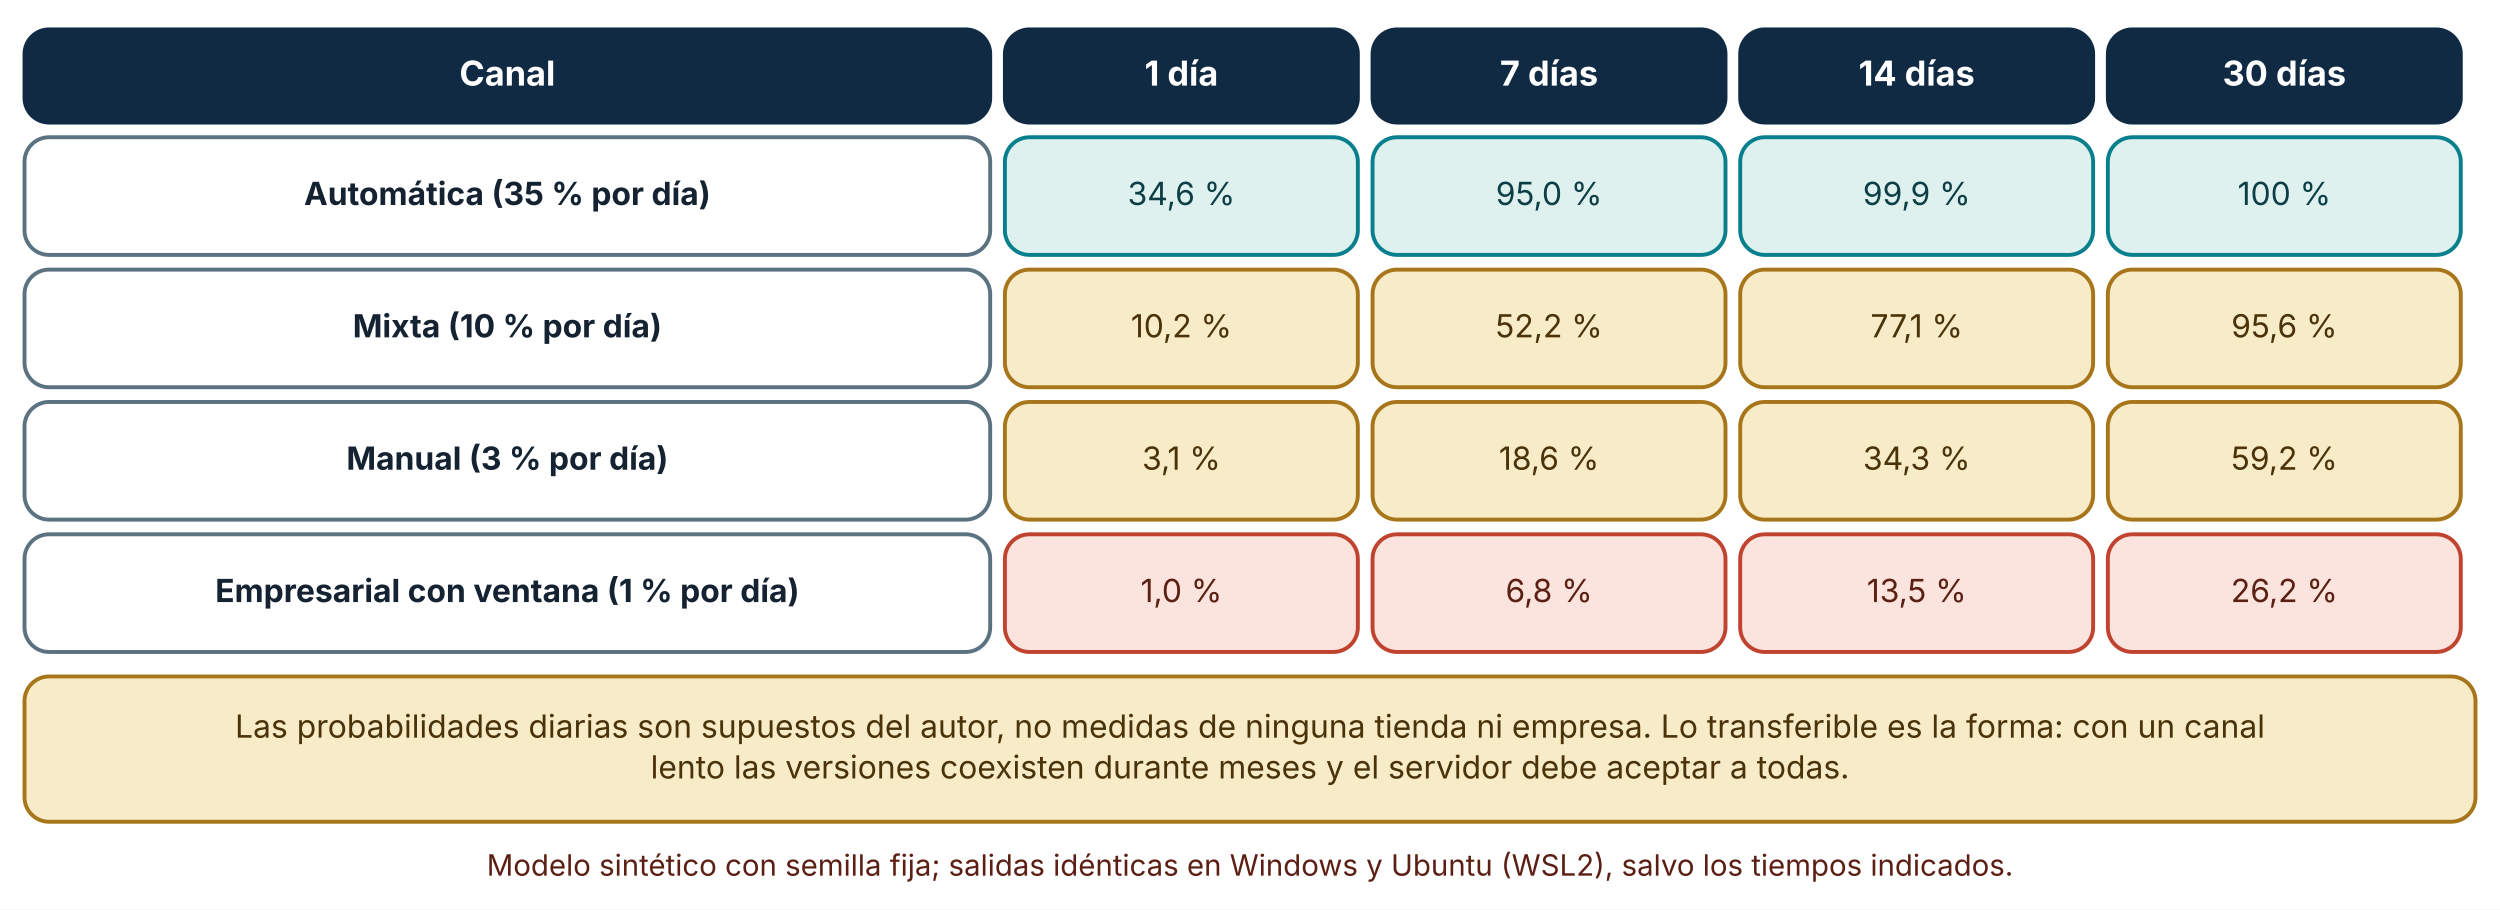
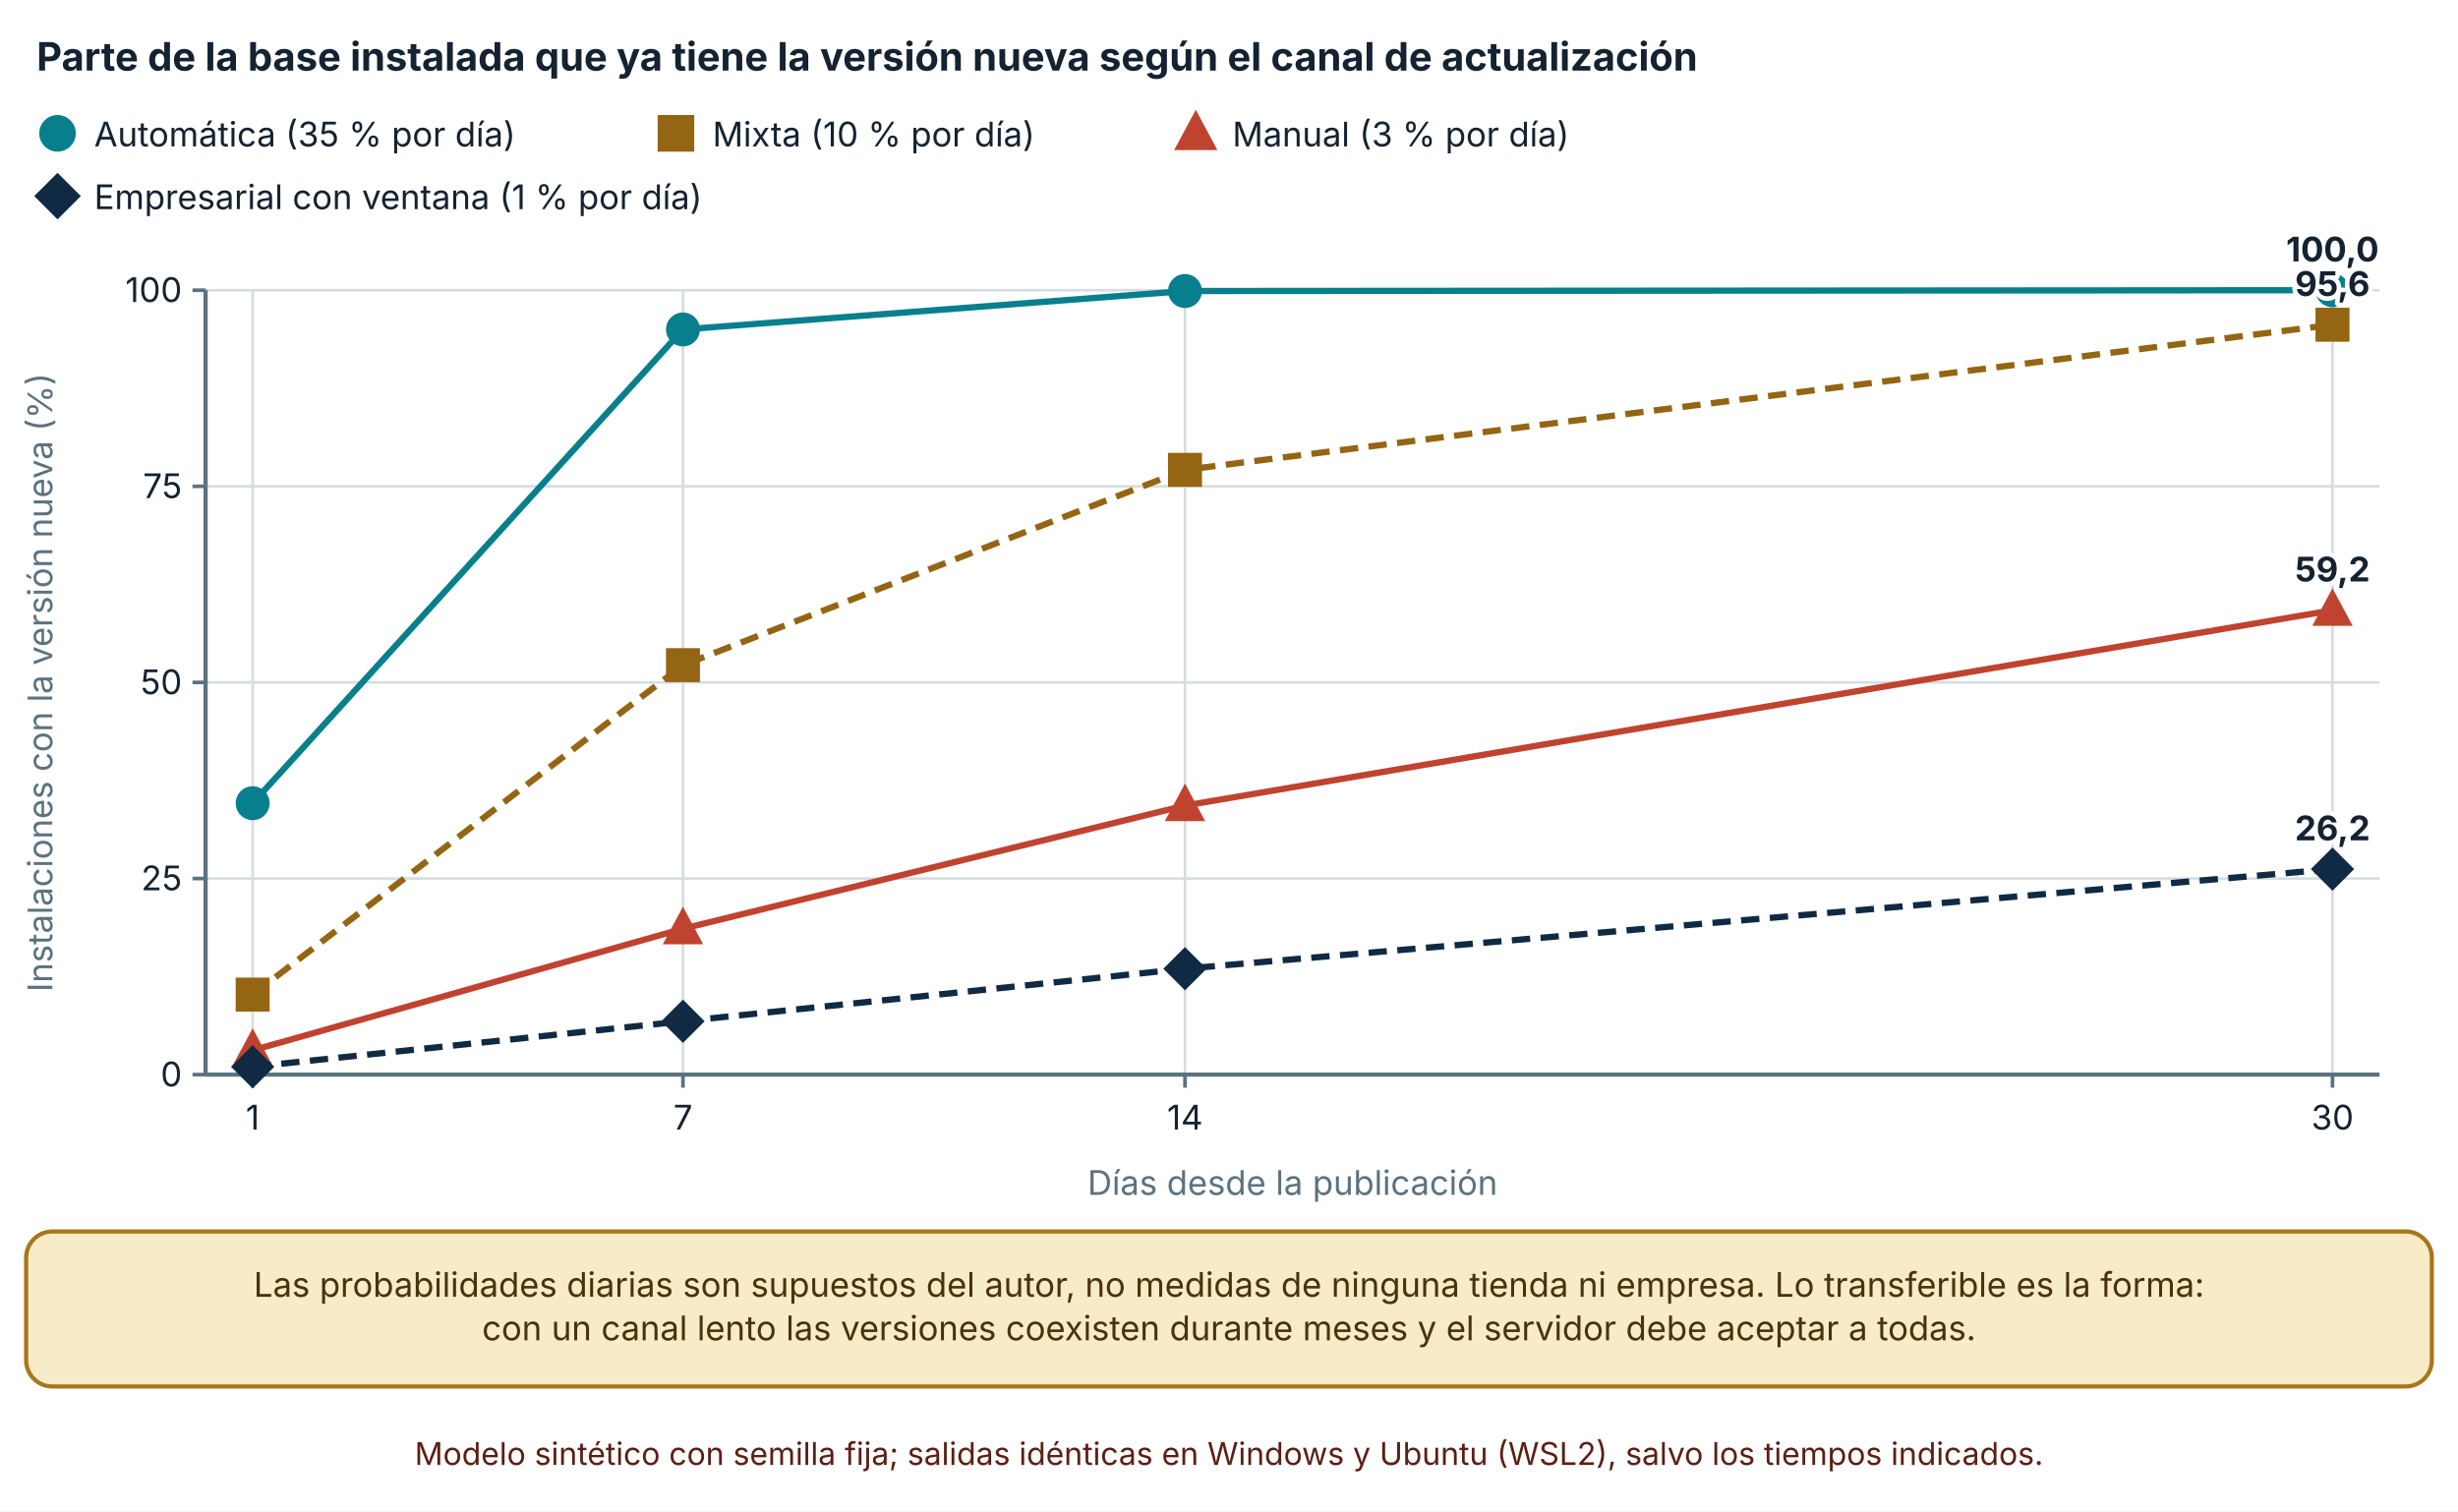
- <svg xmlns="http://www.w3.org/2000/svg" viewBox="0 0 1020 371" width="1020" height="371" role="img" aria-labelledby="t d" font-family="Inter, 'Segoe UI', system-ui, -apple-system, sans-serif">
+ <svg xmlns="http://www.w3.org/2000/svg" viewBox="0 0 940 578" width="940" height="578" role="img" aria-labelledby="t d" font-family="Inter, 'Segoe UI', system-ui, -apple-system, sans-serif">
  <defs>
    <marker id="arrow" viewBox="0 0 10 10" refX="9" refY="5" markerWidth="8" markerHeight="8" orient="auto-start-reverse">
      <path d="M0,0 L10,5 L0,10 z" fill="#32505f" />
    </marker>
    <marker id="arrow-coral" viewBox="0 0 10 10" refX="9" refY="5" markerWidth="8" markerHeight="8" orient="auto-start-reverse">
      <path d="M0,0 L10,5 L0,10 z" fill="#c0432f" />
    </marker>
  </defs>
-   <rect width="1020" height="371" fill="#ffffff" />
-   <rect x="10" y="12" width="394" height="38" rx="10" fill="#102a43" stroke="#102a43" stroke-width="1.6" />
-   <text x="207" y="34.92" font-size="14" text-anchor="middle" font-weight="700" fill="#ffffff">
-     <tspan x="207" dy="0">Canal</tspan>
+   <rect width="940" height="578" fill="#ffffff" />
+   <text x="14" y="27" font-size="15" text-anchor="start" font-weight="700" fill="#142231">
+     <tspan x="14" dy="0">Parte de la base instalada que ya tiene la versión nueva según el canal de actualización</tspan>
  </text>
-   <rect x="410" y="12" width="144" height="38" rx="10" fill="#102a43" stroke="#102a43" stroke-width="1.6" />
-   <text x="482" y="34.92" font-size="14" text-anchor="middle" font-weight="700" fill="#ffffff">
-     <tspan x="482" dy="0">1 día</tspan>
+   <circle cx="22" cy="51" r="6" fill="#087f8c" stroke="#087f8c" stroke-width="2" />
+   <text x="36" y="56" font-size="13" text-anchor="start" font-weight="400" fill="#142231">
+     <tspan x="36" dy="0">Automática (35 % por día)</tspan>
  </text>
-   <rect x="560" y="12" width="144" height="38" rx="10" fill="#102a43" stroke="#102a43" stroke-width="1.6" />
-   <text x="632" y="34.92" font-size="14" text-anchor="middle" font-weight="700" fill="#ffffff">
-     <tspan x="632" dy="0">7 días</tspan>
+   <rect x="252.5" y="45" width="12" height="12" fill="#946512" stroke="#946512" stroke-width="2" />
+   <text x="272.5" y="56" font-size="13" text-anchor="start" font-weight="400" fill="#142231">
+     <tspan x="272.5" dy="0">Mixta (10 % por día)</tspan>
  </text>
-   <rect x="710" y="12" width="144" height="38" rx="10" fill="#102a43" stroke="#102a43" stroke-width="1.6" />
-   <text x="782" y="34.92" font-size="14" text-anchor="middle" font-weight="700" fill="#ffffff">
-     <tspan x="782" dy="0">14 días</tspan>
+   <polygon points="457.3,44.1 463.9,56.4 450.7,56.4" fill="#c0432f" stroke="#c0432f" stroke-width="2" />
+   <text x="471.3" y="56" font-size="13" text-anchor="start" font-weight="400" fill="#142231">
+     <tspan x="471.3" dy="0">Manual (3 % por día)</tspan>
  </text>
-   <rect x="860" y="12" width="144" height="38" rx="10" fill="#102a43" stroke="#102a43" stroke-width="1.6" />
-   <text x="932" y="34.92" font-size="14" text-anchor="middle" font-weight="700" fill="#ffffff">
-     <tspan x="932" dy="0">30 días</tspan>
+   <polygon points="22,67.5 29.5,75 22,82.5 14.5,75" fill="#102a43" stroke="#102a43" stroke-width="2" />
+   <text x="36" y="80" font-size="13" text-anchor="start" font-weight="400" fill="#142231">
+     <tspan x="36" dy="0">Empresarial con ventana (1 % por día)</tspan>
  </text>
-   <rect x="10" y="56" width="394" height="48" rx="10" fill="#ffffff" stroke="#5b7280" stroke-width="1.6" />
-   <text x="207" y="83.64" font-size="13" text-anchor="middle" font-weight="700" fill="#142231">
-     <tspan x="207" dy="0">Automática (35 % por día)</tspan>
+   <line x1="78.62" y1="411" x2="910" y2="411" stroke="#d5dde1" stroke-width="1" />
+   <line x1="73.62" y1="411" x2="78.62" y2="411" stroke="#5b7280" stroke-width="1.4" />
+   <text x="69.62" y="415.5" font-size="13" text-anchor="end" font-weight="400" fill="#142231">
+     <tspan x="69.62" dy="0">0</tspan>
  </text>
-   <rect x="410" y="56" width="144" height="48" rx="10" fill="#dff1ee" stroke="#087f8c" stroke-width="1.6" />
-   <text x="482" y="83.64" font-size="13" text-anchor="middle" font-weight="400" fill="#0b3f45">
-     <tspan x="482" dy="0">34,6 %</tspan>
+   <line x1="78.62" y1="336" x2="910" y2="336" stroke="#d5dde1" stroke-width="1" />
+   <line x1="73.62" y1="336" x2="78.62" y2="336" stroke="#5b7280" stroke-width="1.4" />
+   <text x="69.62" y="340.5" font-size="13" text-anchor="end" font-weight="400" fill="#142231">
+     <tspan x="69.62" dy="0">25</tspan>
  </text>
-   <rect x="560" y="56" width="144" height="48" rx="10" fill="#dff1ee" stroke="#087f8c" stroke-width="1.6" />
-   <text x="632" y="83.64" font-size="13" text-anchor="middle" font-weight="400" fill="#0b3f45">
-     <tspan x="632" dy="0">95,0 %</tspan>
+   <line x1="78.62" y1="261" x2="910" y2="261" stroke="#d5dde1" stroke-width="1" />
+   <line x1="73.62" y1="261" x2="78.62" y2="261" stroke="#5b7280" stroke-width="1.4" />
+   <text x="69.62" y="265.5" font-size="13" text-anchor="end" font-weight="400" fill="#142231">
+     <tspan x="69.62" dy="0">50</tspan>
  </text>
-   <rect x="710" y="56" width="144" height="48" rx="10" fill="#dff1ee" stroke="#087f8c" stroke-width="1.6" />
-   <text x="782" y="83.64" font-size="13" text-anchor="middle" font-weight="400" fill="#0b3f45">
-     <tspan x="782" dy="0">99,9 %</tspan>
+   <line x1="78.62" y1="186" x2="910" y2="186" stroke="#d5dde1" stroke-width="1" />
+   <line x1="73.62" y1="186" x2="78.62" y2="186" stroke="#5b7280" stroke-width="1.4" />
+   <text x="69.62" y="190.5" font-size="13" text-anchor="end" font-weight="400" fill="#142231">
+     <tspan x="69.62" dy="0">75</tspan>
  </text>
-   <rect x="860" y="56" width="144" height="48" rx="10" fill="#dff1ee" stroke="#087f8c" stroke-width="1.6" />
-   <text x="932" y="83.64" font-size="13" text-anchor="middle" font-weight="400" fill="#0b3f45">
-     <tspan x="932" dy="0">100 %</tspan>
+   <line x1="78.62" y1="111" x2="910" y2="111" stroke="#d5dde1" stroke-width="1" />
+   <line x1="73.62" y1="111" x2="78.62" y2="111" stroke="#5b7280" stroke-width="1.4" />
+   <text x="69.62" y="115.5" font-size="13" text-anchor="end" font-weight="400" fill="#142231">
+     <tspan x="69.62" dy="0">100</tspan>
  </text>
-   <rect x="10" y="110" width="394" height="48" rx="10" fill="#ffffff" stroke="#5b7280" stroke-width="1.6" />
-   <text x="207" y="137.64" font-size="13" text-anchor="middle" font-weight="700" fill="#142231">
-     <tspan x="207" dy="0">Mixta (10 % por día)</tspan>
+   <line x1="78.62" y1="111" x2="78.62" y2="411" stroke="#5b7280" stroke-width="1.6" />
+   <line x1="96.62" y1="111" x2="96.62" y2="411" stroke="#d5dde1" stroke-width="1" />
+   <line x1="96.62" y1="411" x2="96.62" y2="416" stroke="#5b7280" stroke-width="1.4" />
+   <text x="96.62" y="432" font-size="13" text-anchor="middle" font-weight="400" fill="#142231">
+     <tspan x="96.62" dy="0">1</tspan>
  </text>
-   <rect x="410" y="110" width="144" height="48" rx="10" fill="#f7ebc8" stroke="#a8761a" stroke-width="1.6" />
-   <text x="482" y="137.64" font-size="13" text-anchor="middle" font-weight="400" fill="#4a3209">
-     <tspan x="482" dy="0">10,2 %</tspan>
+   <line x1="261.181" y1="111" x2="261.181" y2="411" stroke="#d5dde1" stroke-width="1" />
+   <line x1="261.181" y1="411" x2="261.181" y2="416" stroke="#5b7280" stroke-width="1.4" />
+   <text x="261.181" y="432" font-size="13" text-anchor="middle" font-weight="400" fill="#142231">
+     <tspan x="261.181" dy="0">7</tspan>
  </text>
-   <rect x="560" y="110" width="144" height="48" rx="10" fill="#f7ebc8" stroke="#a8761a" stroke-width="1.6" />
-   <text x="632" y="137.64" font-size="13" text-anchor="middle" font-weight="400" fill="#4a3209">
-     <tspan x="632" dy="0">52,2 %</tspan>
+   <line x1="453.17" y1="111" x2="453.17" y2="411" stroke="#d5dde1" stroke-width="1" />
+   <line x1="453.17" y1="411" x2="453.17" y2="416" stroke="#5b7280" stroke-width="1.4" />
+   <text x="453.17" y="432" font-size="13" text-anchor="middle" font-weight="400" fill="#142231">
+     <tspan x="453.17" dy="0">14</tspan>
  </text>
-   <rect x="710" y="110" width="144" height="48" rx="10" fill="#f7ebc8" stroke="#a8761a" stroke-width="1.6" />
-   <text x="782" y="137.64" font-size="13" text-anchor="middle" font-weight="400" fill="#4a3209">
-     <tspan x="782" dy="0">77,1 %</tspan>
+   <line x1="892" y1="111" x2="892" y2="411" stroke="#d5dde1" stroke-width="1" />
+   <line x1="892" y1="411" x2="892" y2="416" stroke="#5b7280" stroke-width="1.4" />
+   <text x="892" y="432" font-size="13" text-anchor="middle" font-weight="400" fill="#142231">
+     <tspan x="892" dy="0">30</tspan>
  </text>
-   <rect x="860" y="110" width="144" height="48" rx="10" fill="#f7ebc8" stroke="#a8761a" stroke-width="1.6" />
-   <text x="932" y="137.64" font-size="13" text-anchor="middle" font-weight="400" fill="#4a3209">
-     <tspan x="932" dy="0">95,6 %</tspan>
+   <line x1="78.62" y1="411" x2="910" y2="411" stroke="#5b7280" stroke-width="1.6" />
+   <text x="20" y="261" font-size="13" text-anchor="middle" font-weight="400" fill="#5b7280" transform="rotate(-90 20 261)">Instalaciones con la versión nueva (%)</text>
+   <text x="494.31" y="457" font-size="13" text-anchor="middle" font-weight="400" fill="#5b7280">
+     <tspan x="494.31" dy="0">Días desde la publicación</tspan>
  </text>
-   <rect x="10" y="164" width="394" height="48" rx="10" fill="#ffffff" stroke="#5b7280" stroke-width="1.6" />
-   <text x="207" y="191.64" font-size="13" text-anchor="middle" font-weight="700" fill="#142231">
-     <tspan x="207" dy="0">Manual (3 % por día)</tspan>
+   <polyline points="96.62,307.2 261.181,126 453.17,111.3 892,111" fill="none" stroke="#087f8c" stroke-width="2.4" />
+   <circle cx="96.62" cy="307.2" r="5.5" fill="#087f8c" stroke="#087f8c" stroke-width="2" />
+   <circle cx="261.181" cy="126" r="5.5" fill="#087f8c" stroke="#087f8c" stroke-width="2" />
+   <circle cx="453.17" cy="111.3" r="5.5" fill="#087f8c" stroke="#087f8c" stroke-width="2" />
+   <circle cx="892" cy="111" r="5.5" fill="#087f8c" stroke="#087f8c" stroke-width="2" />
+   <text x="892" y="100" font-size="13" text-anchor="middle" font-weight="700" fill="#142231" stroke="#ffffff" stroke-width="3.5" stroke-linejoin="round" paint-order="stroke">
+     <tspan x="892" dy="0">100,0</tspan>
  </text>
-   <rect x="410" y="164" width="144" height="48" rx="10" fill="#f7ebc8" stroke="#a8761a" stroke-width="1.6" />
-   <text x="482" y="191.64" font-size="13" text-anchor="middle" font-weight="400" fill="#4a3209">
-     <tspan x="482" dy="0">3,1 %</tspan>
+   <polyline points="96.62,380.4 261.181,254.4 453.17,179.7 892,124.2" fill="none" stroke="#946512" stroke-width="2.4" stroke-dasharray="7 4" />
+   <rect x="91.12" y="374.9" width="11" height="11" fill="#946512" stroke="#946512" stroke-width="2" />
+   <rect x="255.681" y="248.9" width="11" height="11" fill="#946512" stroke="#946512" stroke-width="2" />
+   <rect x="447.67" y="174.2" width="11" height="11" fill="#946512" stroke="#946512" stroke-width="2" />
+   <rect x="886.5" y="118.7" width="11" height="11" fill="#946512" stroke="#946512" stroke-width="2" />
+   <text x="892" y="113.2" font-size="13" text-anchor="middle" font-weight="700" fill="#142231" stroke="#ffffff" stroke-width="3.5" stroke-linejoin="round" paint-order="stroke">
+     <tspan x="892" dy="0">95,6</tspan>
  </text>
-   <rect x="560" y="164" width="144" height="48" rx="10" fill="#f7ebc8" stroke="#a8761a" stroke-width="1.6" />
-   <text x="632" y="191.64" font-size="13" text-anchor="middle" font-weight="400" fill="#4a3209">
-     <tspan x="632" dy="0">18,6 %</tspan>
+   <polyline points="96.62,401.7 261.181,355.2 453.17,308.1 892,233.4" fill="none" stroke="#c0432f" stroke-width="2.4" />
+   <polygon points="96.62,395.375 102.67,406.65 90.57,406.65" fill="#c0432f" stroke="#c0432f" stroke-width="2" />
+   <polygon points="261.181,348.875 267.231,360.15 255.131,360.15" fill="#c0432f" stroke="#c0432f" stroke-width="2" />
+   <polygon points="453.17,301.775 459.22,313.05 447.12,313.05" fill="#c0432f" stroke="#c0432f" stroke-width="2" />
+   <polygon points="892,227.075 898.05,238.35 885.95,238.35" fill="#c0432f" stroke="#c0432f" stroke-width="2" />
+   <text x="892" y="222.4" font-size="13" text-anchor="middle" font-weight="700" fill="#142231" stroke="#ffffff" stroke-width="3.5" stroke-linejoin="round" paint-order="stroke">
+     <tspan x="892" dy="0">59,2</tspan>
  </text>
-   <rect x="710" y="164" width="144" height="48" rx="10" fill="#f7ebc8" stroke="#a8761a" stroke-width="1.6" />
-   <text x="782" y="191.64" font-size="13" text-anchor="middle" font-weight="400" fill="#4a3209">
-     <tspan x="782" dy="0">34,3 %</tspan>
+   <polyline points="96.62,408 261.181,390.6 453.17,370.5 892,332.4" fill="none" stroke="#102a43" stroke-width="2.4" stroke-dasharray="7 4" />
+   <polygon points="96.62,401.125 103.495,408 96.62,414.875 89.745,408" fill="#102a43" stroke="#102a43" stroke-width="2" />
+   <polygon points="261.181,383.725 268.056,390.6 261.181,397.475 254.306,390.6" fill="#102a43" stroke="#102a43" stroke-width="2" />
+   <polygon points="453.17,363.625 460.045,370.5 453.17,377.375 446.295,370.5" fill="#102a43" stroke="#102a43" stroke-width="2" />
+   <polygon points="892,325.525 898.875,332.4 892,339.275 885.125,332.4" fill="#102a43" stroke="#102a43" stroke-width="2" />
+   <text x="892" y="321.4" font-size="13" text-anchor="middle" font-weight="700" fill="#142231" stroke="#ffffff" stroke-width="3.5" stroke-linejoin="round" paint-order="stroke">
+     <tspan x="892" dy="0">26,2</tspan>
  </text>
-   <rect x="860" y="164" width="144" height="48" rx="10" fill="#f7ebc8" stroke="#a8761a" stroke-width="1.6" />
-   <text x="932" y="191.64" font-size="13" text-anchor="middle" font-weight="400" fill="#4a3209">
-     <tspan x="932" dy="0">59,2 %</tspan>
+   <rect x="10" y="471" width="920" height="59.28" rx="10" fill="#f7ebc8" stroke="#a8761a" stroke-width="1.6" />
+   <text x="470" y="495.96" font-size="13" text-anchor="middle" font-weight="400" fill="#4a3209">
+     <tspan x="470" dy="0">Las probabilidades diarias son supuestos del autor, no medidas de ninguna tienda ni empresa. Lo transferible es la forma:</tspan>
  </text>
-   <rect x="10" y="218" width="394" height="48" rx="10" fill="#ffffff" stroke="#5b7280" stroke-width="1.6" />
-   <text x="207" y="245.64" font-size="13" text-anchor="middle" font-weight="700" fill="#142231">
-     <tspan x="207" dy="0">Empresarial con ventana (1 % por día)</tspan>
+   <text x="470" y="512.6" font-size="13" text-anchor="middle" font-weight="400" fill="#4a3209">
+     <tspan x="470" dy="0">con un canal lento las versiones coexisten durante meses y el servidor debe aceptar a todas.</tspan>
  </text>
-   <rect x="410" y="218" width="144" height="48" rx="10" fill="#fbe4de" stroke="#c0432f" stroke-width="1.6" />
-   <text x="482" y="245.64" font-size="13" text-anchor="middle" font-weight="400" fill="#5c1f14">
-     <tspan x="482" dy="0">1,0 %</tspan>
-   </text>
-   <rect x="560" y="218" width="144" height="48" rx="10" fill="#fbe4de" stroke="#c0432f" stroke-width="1.6" />
-   <text x="632" y="245.64" font-size="13" text-anchor="middle" font-weight="400" fill="#5c1f14">
-     <tspan x="632" dy="0">6,8 %</tspan>
-   </text>
-   <rect x="710" y="218" width="144" height="48" rx="10" fill="#fbe4de" stroke="#c0432f" stroke-width="1.6" />
-   <text x="782" y="245.64" font-size="13" text-anchor="middle" font-weight="400" fill="#5c1f14">
-     <tspan x="782" dy="0">13,5 %</tspan>
-   </text>
-   <rect x="860" y="218" width="144" height="48" rx="10" fill="#fbe4de" stroke="#c0432f" stroke-width="1.6" />
-   <text x="932" y="245.64" font-size="13" text-anchor="middle" font-weight="400" fill="#5c1f14">
-     <tspan x="932" dy="0">26,2 %</tspan>
-   </text>
-   <rect x="10" y="276" width="1000" height="59.28" rx="10" fill="#f7ebc8" stroke="#a8761a" stroke-width="1.6" />
-   <text x="510" y="300.96" font-size="13" text-anchor="middle" font-weight="400" fill="#4a3209">
-     <tspan x="510" dy="0">Las probabilidades diarias son supuestos del autor, no medidas de ninguna tienda ni empresa. Lo transferible es la forma: con un canal</tspan>
-   </text>
-   <text x="510" y="317.6" font-size="13" text-anchor="middle" font-weight="400" fill="#4a3209">
-     <tspan x="510" dy="0">lento las versiones coexisten durante meses y el servidor debe aceptar a todas.</tspan>
-   </text>
-   <text x="510" y="357.28" font-size="12" text-anchor="middle" font-weight="400" fill="#5c1f14">
-     <tspan x="510" dy="0">Modelo sintético con semilla fija; salidas idénticas en Windows y Ubuntu (WSL2), salvo los tiempos indicados.</tspan>
+   <text x="470" y="560.28" font-size="12" text-anchor="middle" font-weight="400" fill="#5c1f14">
+     <tspan x="470" dy="0">Modelo sintético con semilla fija; salidas idénticas en Windows y Ubuntu (WSL2), salvo los tiempos indicados.</tspan>
  </text>
</svg>
